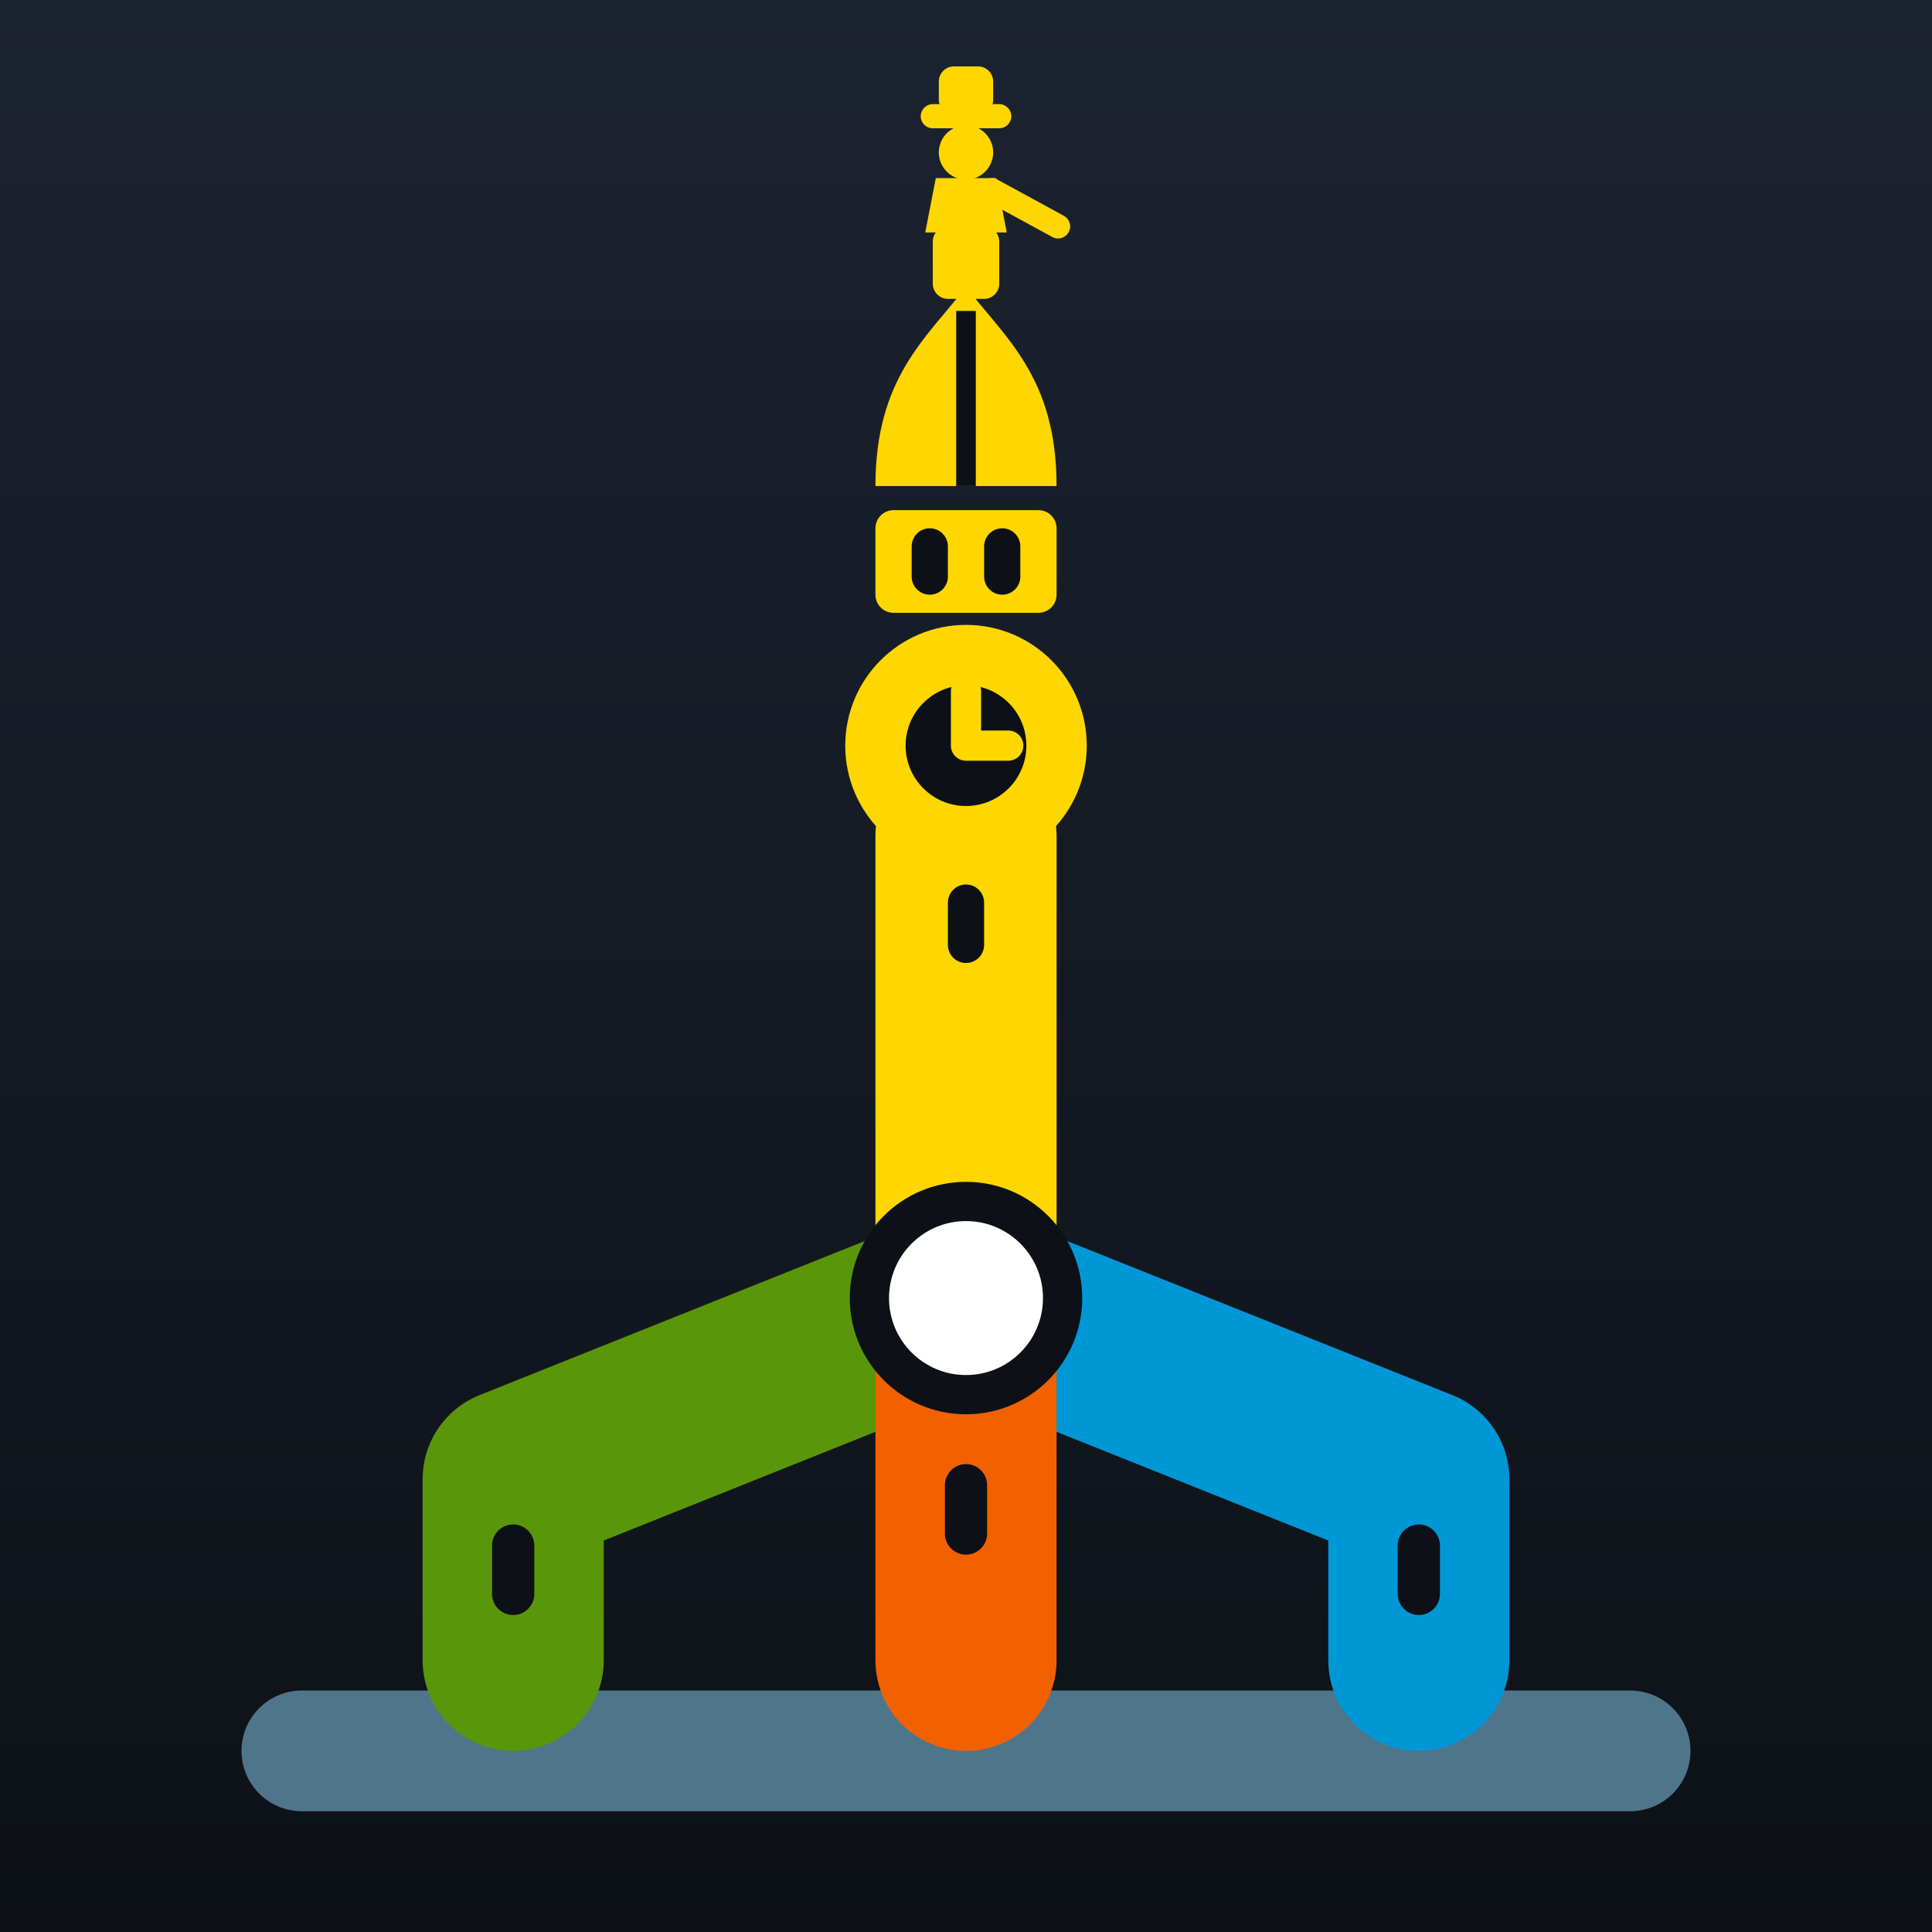
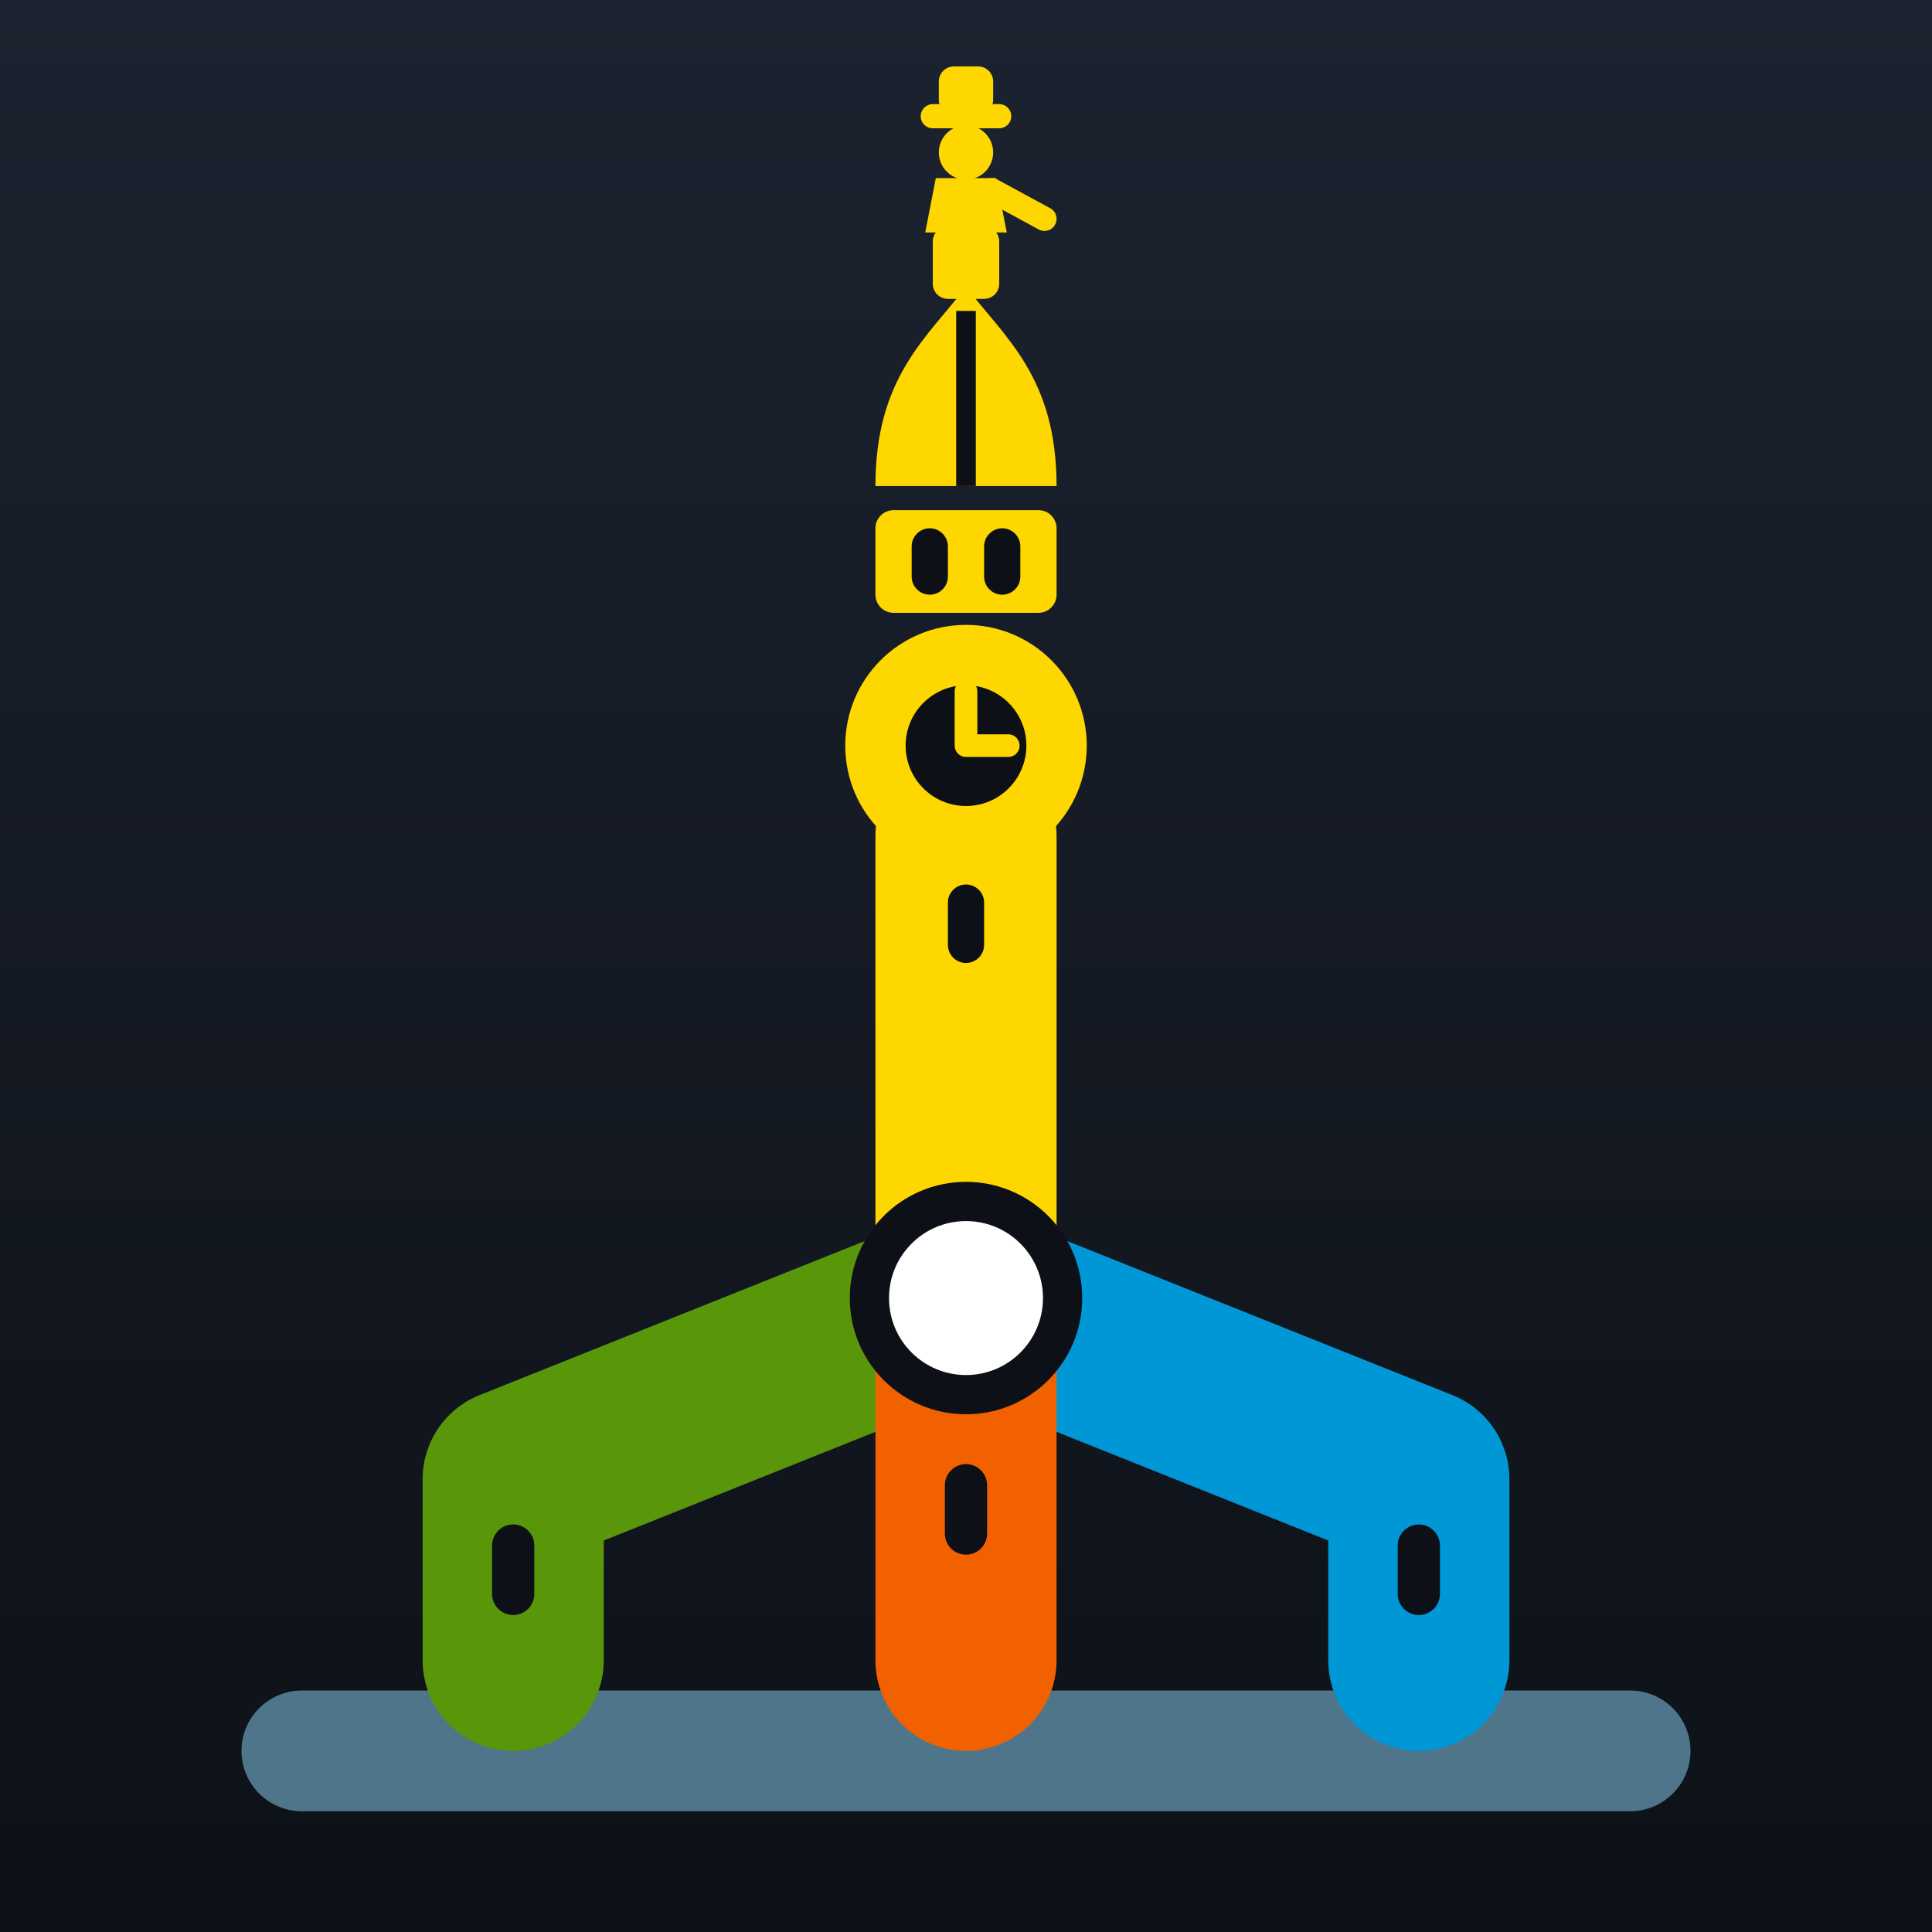
<svg xmlns="http://www.w3.org/2000/svg" viewBox="0 0 64 64" width="180" height="180">
  <defs>
    <linearGradient id="bg" x1="0" y1="0" x2="0" y2="1">
      <stop offset="0" stop-color="#1c2330" />
      <stop offset="1" stop-color="#0d1117" />
    </linearGradient>
  </defs>
  <rect width="64" height="64" fill="url(#bg)" />
  <path d="M10 58h44" stroke="#4F758B" stroke-width="4" stroke-linecap="round" />
  <g stroke-width="6" stroke-linecap="round" stroke-linejoin="round" fill="none">
    <path d="M17 55v-6l15-6" stroke="#5A960A" />
    <path d="M47 55v-6l-15-6" stroke="#0097D6" />
    <path d="M32 55V43" stroke="#F26100" />
  </g>
  <g fill="#0d1117">
    <rect x="16.3" y="50.5" width="1.4" height="3" rx=".7" />
    <rect x="31.3" y="48.5" width="1.4" height="3" rx=".7" />
    <rect x="46.3" y="50.5" width="1.4" height="3" rx=".7" />
  </g>
  <path d="M32 41V27.7" stroke="#FFD700" stroke-width="6" stroke-linecap="round" />
  <rect x="31.4" y="29.3" width="1.2" height="2.6" rx=".6" fill="#0d1117" />
  <circle cx="32" cy="43" r="3.2" fill="#fff" stroke="#0d1117" stroke-width="1.3" />
  <circle cx="32" cy="24.7" r="3" fill="#0d1117" stroke="#FFD700" stroke-width="2" />
  <g stroke="#FFD700" stroke-linecap="round">
-     <path d="M32 24.7v-1.8M32 24.7h1.4" stroke-width="1" />
+     <path d="M32 24.7v-1.8M32 24.7h1.4" stroke-width="0.75" />
  </g>
  <rect x="29" y="16.9" width="6" height="3.4" rx=".6" fill="#FFD700" />
  <g fill="#0d1117">
    <rect x="30.2" y="17.5" width="1.2" height="2.2" rx=".6" />
    <rect x="32.6" y="17.5" width="1.2" height="2.2" rx=".6" />
  </g>
  <path d="M29 16.1C29 12.5 30.7 11.2 32 9.5 33.3 11.2 35 12.5 35 16.1Z" fill="#FFD700" />
  <path d="M32 10.3V16.1" stroke="#0d1117" stroke-width=".65" fill="none" />
  <rect x="30.9" y="7.5" width="2.2" height="2.4" rx=".5" fill="#FFD700" />
  <g fill="#FFD700">
    <rect x="30.5" y="3.45" width="3" height=".8" rx=".4" />
    <rect x="31.1" y="2.2" width="1.8" height="1.6" rx=".5" />
    <circle cx="32" cy="5.05" r=".9" />
    <path d="M31 5.9h2l.35 1.8h-2.7z" />
  </g>
-   <path d="M32.85 6.3l2.2 1.2" stroke="#FFD700" stroke-width=".8" stroke-linecap="round" />
+   <path d="M32.85 6.3l1.75.95" stroke="#FFD700" stroke-width=".8" stroke-linecap="round" />
</svg>
